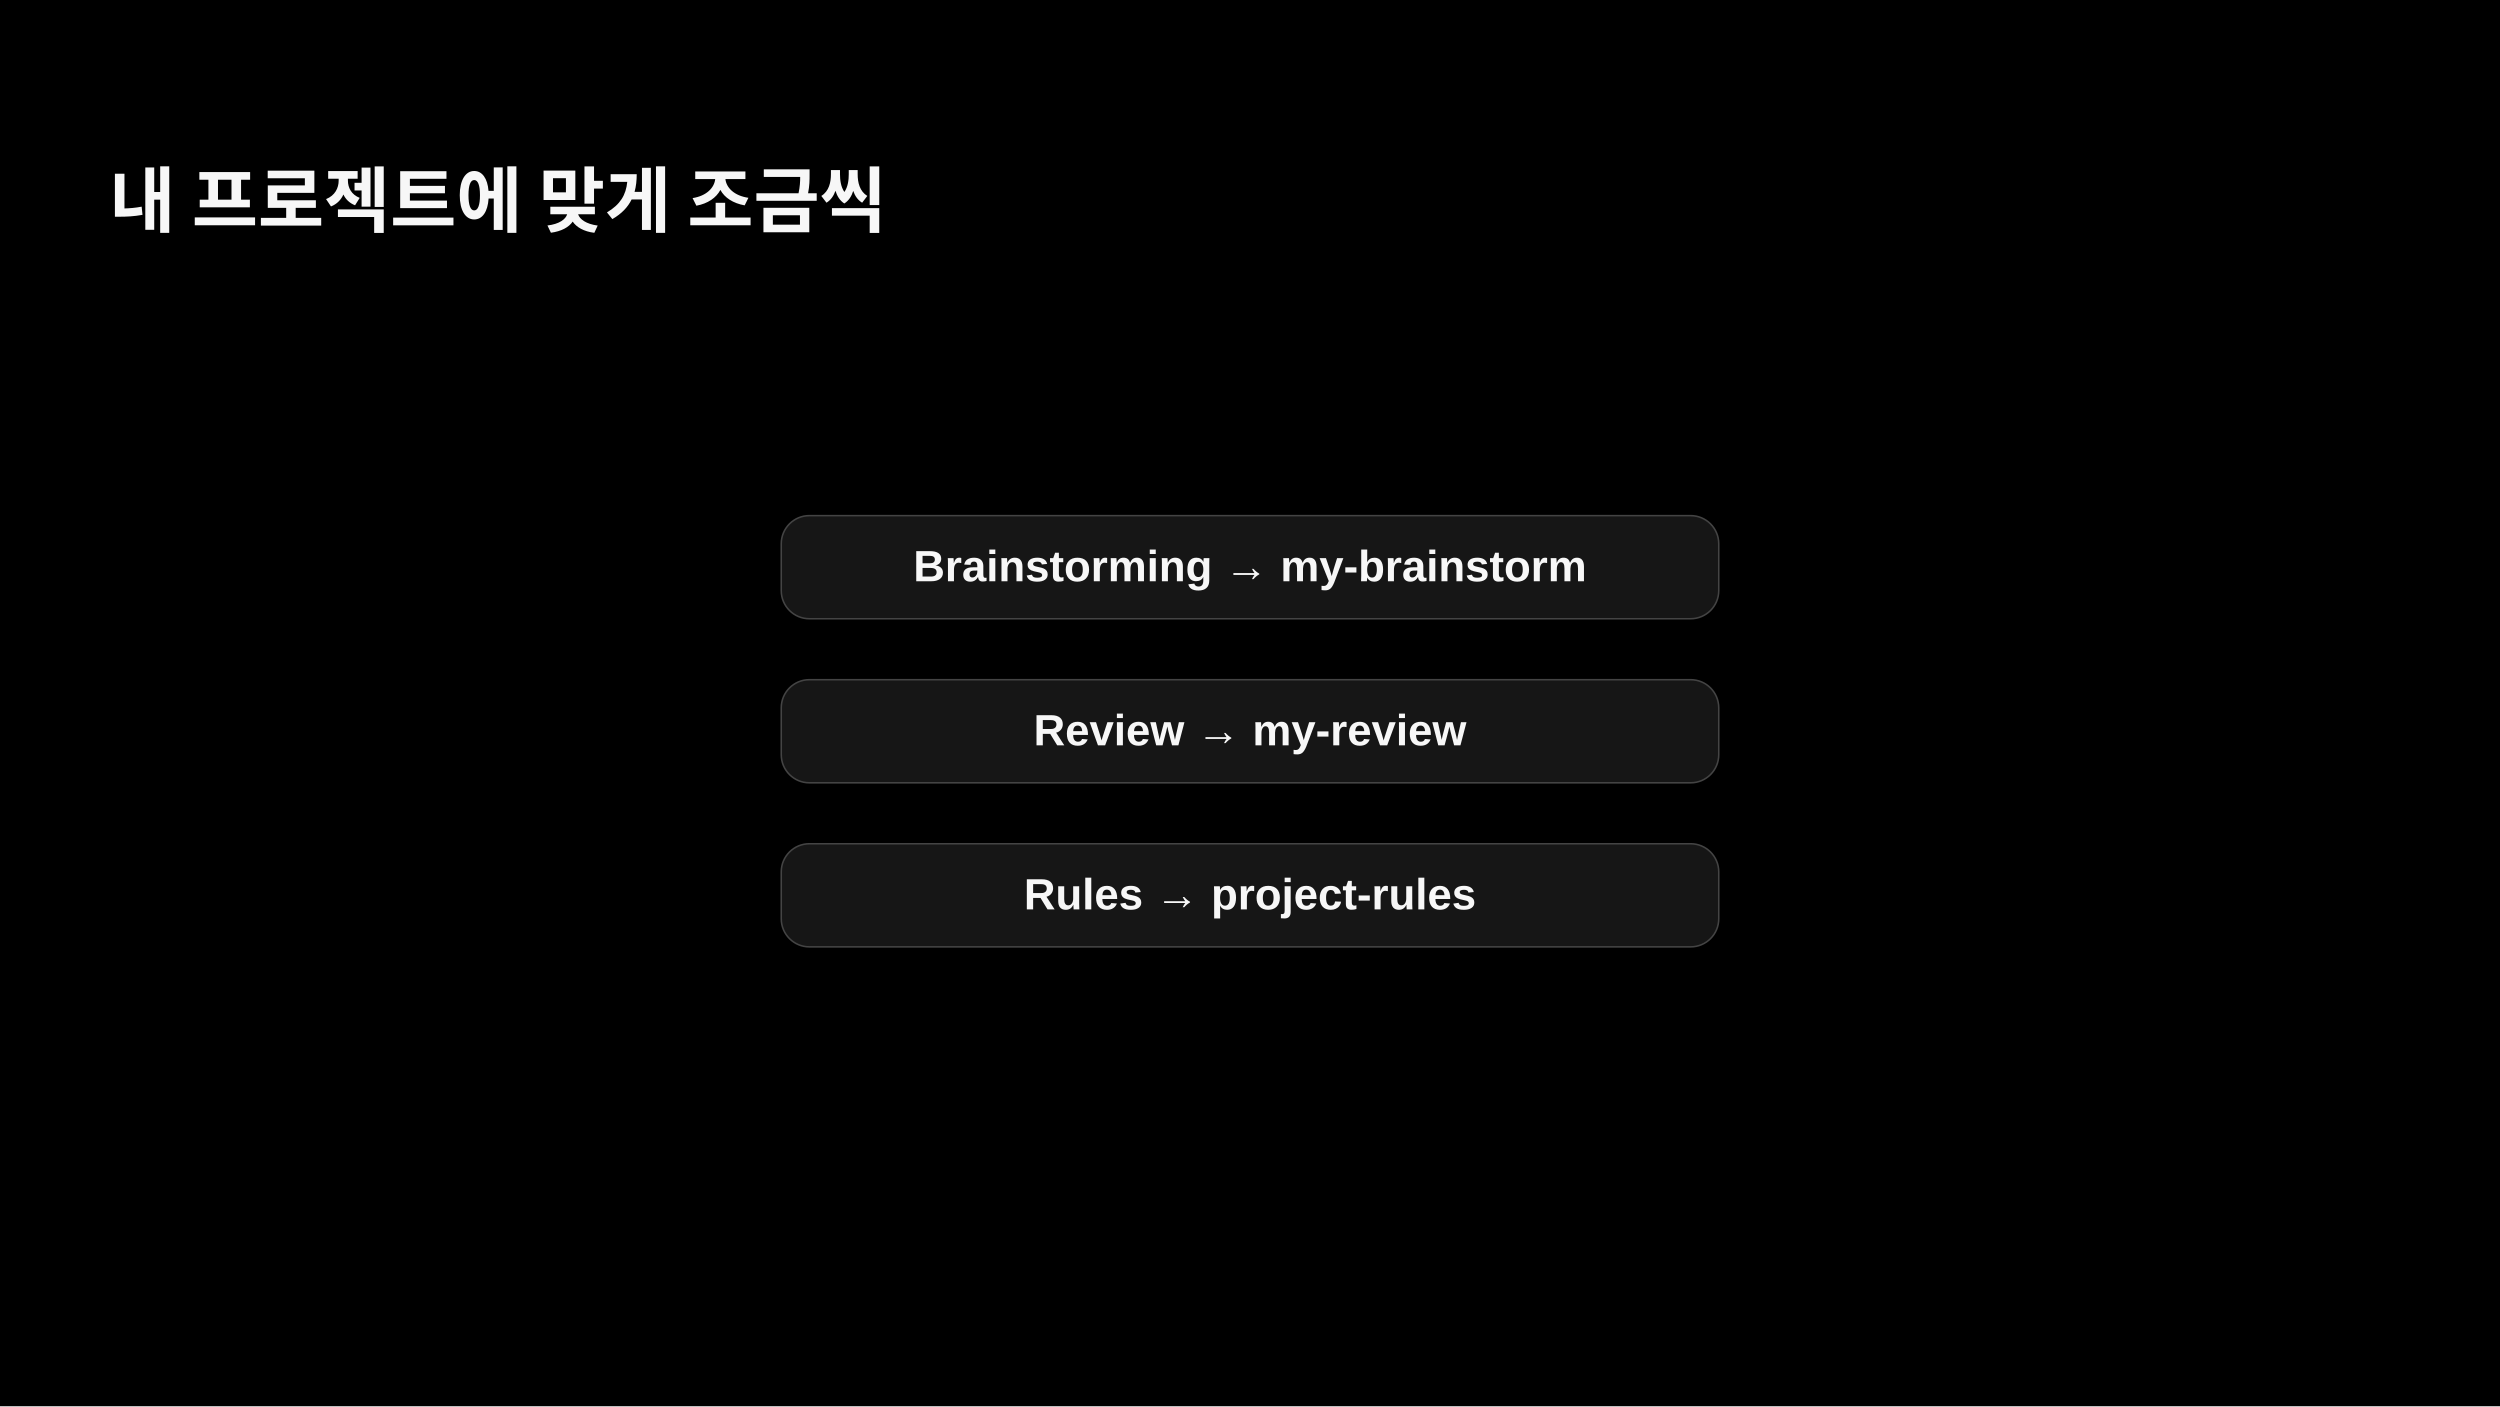
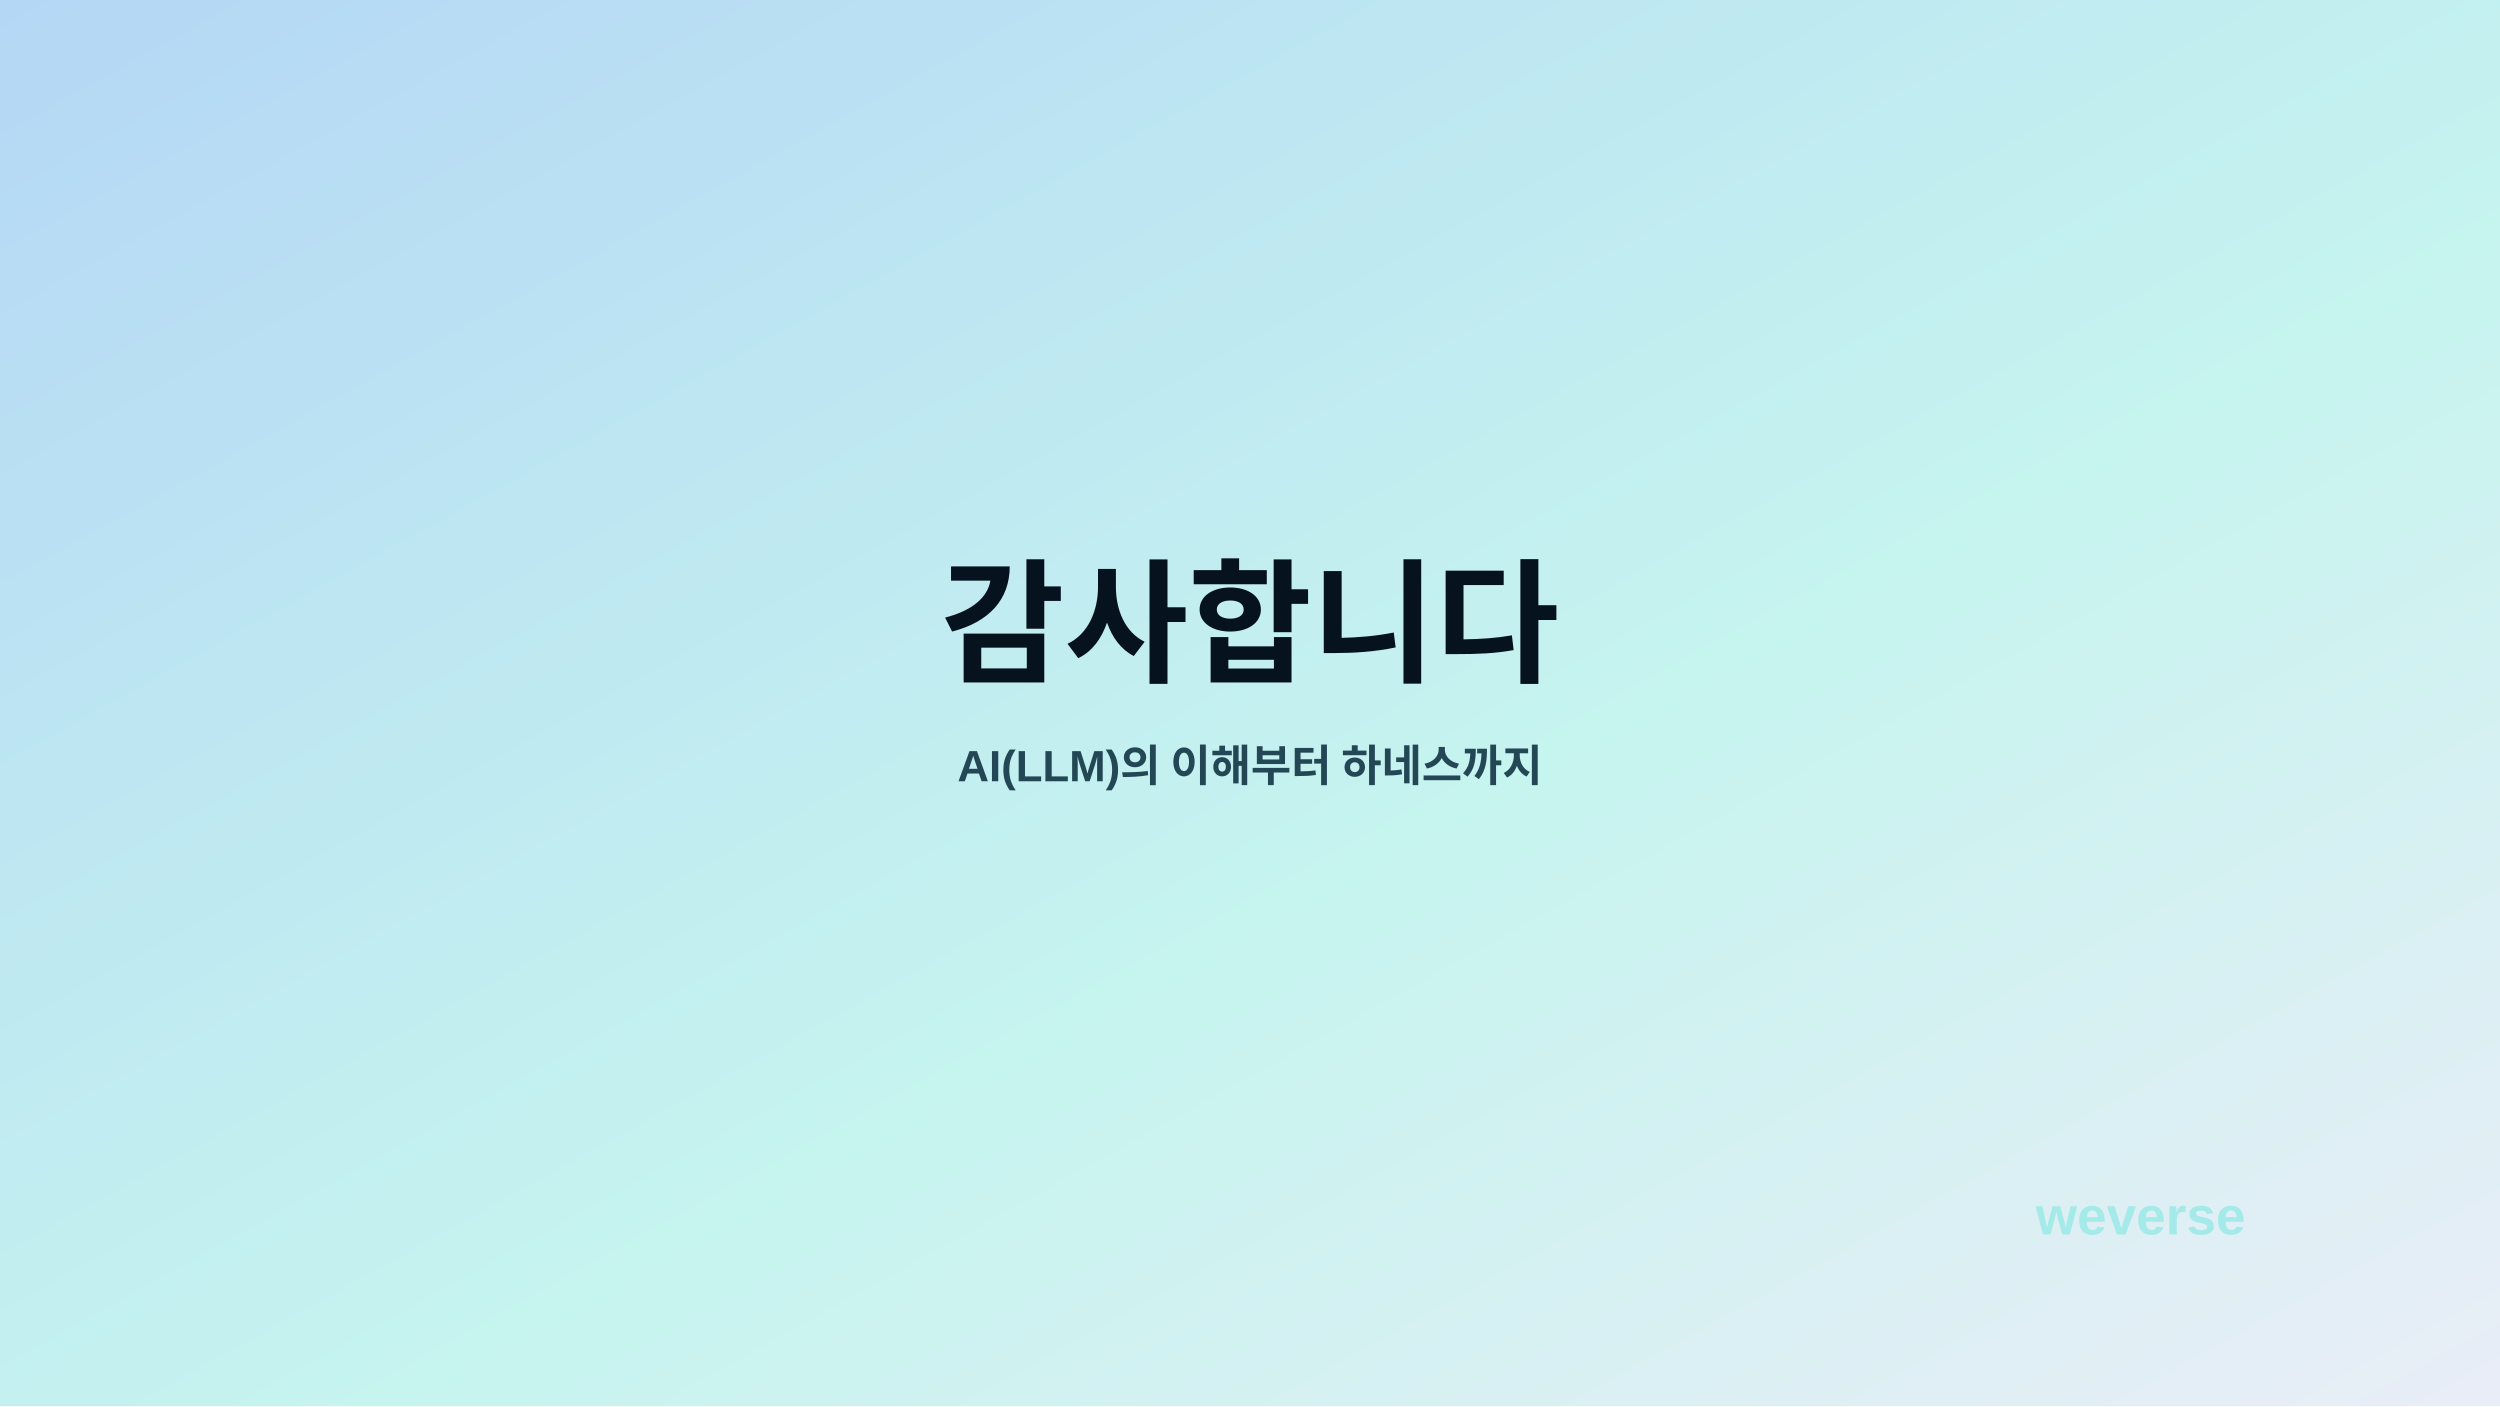
<svg xmlns="http://www.w3.org/2000/svg" width="1600" height="900" viewBox="0 0 1600 900">
  <defs>
    <linearGradient id="cover" x1="0" y1="0" x2="1" y2="1">
      <stop stop-color="#b4d7f5" />
      <stop offset=".58" stop-color="#c6f4ef" />
      <stop offset="1" stop-color="#e9edf7" />
    </linearGradient>
    <filter id="soft">
      <feGaussianBlur stdDeviation="10" />
    </filter>
  </defs>
-   <rect width="1600" height="900" fill="#000000" />
-   <text x="70" y="145" fill="#f7f7f7" font-size="46" font-weight="850" text-anchor="start" font-family="Pretendard, Apple SD Gothic Neo, Arial, sans-serif" letter-spacing="0">내 프로젝트에 맞게 조금씩</text>
-   <rect x="500" y="330" width="600" height="66" rx="18" fill="#161616" stroke="#444" />
-   <text x="800" y="372" fill="#f7f7f7" font-size="28" font-weight="800" text-anchor="middle" font-family="Pretendard, Apple SD Gothic Neo, Arial, sans-serif" letter-spacing="0">Brainstorming → my-brainstorm</text>
-   <rect x="500" y="435" width="600" height="66" rx="18" fill="#161616" stroke="#444" />
-   <text x="800" y="477" fill="#f7f7f7" font-size="28" font-weight="800" text-anchor="middle" font-family="Pretendard, Apple SD Gothic Neo, Arial, sans-serif" letter-spacing="0">Review → my-review</text>
-   <rect x="500" y="540" width="600" height="66" rx="18" fill="#161616" stroke="#444" />
-   <text x="800" y="582" fill="#f7f7f7" font-size="28" font-weight="800" text-anchor="middle" font-family="Pretendard, Apple SD Gothic Neo, Arial, sans-serif" letter-spacing="0">Rules → project-rules</text>
+   <rect width="1600" height="900" fill="url(#cover)" />
+   <text x="800" y="430" fill="#06131f" font-size="86" font-weight="900" text-anchor="middle" font-family="Pretendard, Apple SD Gothic Neo, Arial, sans-serif" letter-spacing="0">감사합니다</text>
+   <text x="800" y="500" fill="#244756" font-size="28" font-weight="650" text-anchor="middle" font-family="Pretendard, Apple SD Gothic Neo, Arial, sans-serif" letter-spacing="0">AI(LLM)의 이해부터 하네스까지</text>
+   <text x="1370" y="790" fill="#8ee7e3" font-size="34" font-weight="900" text-anchor="middle" font-family="Pretendard, Apple SD Gothic Neo, Arial, sans-serif" letter-spacing="0" opacity=".72">weverse</text>
</svg>
